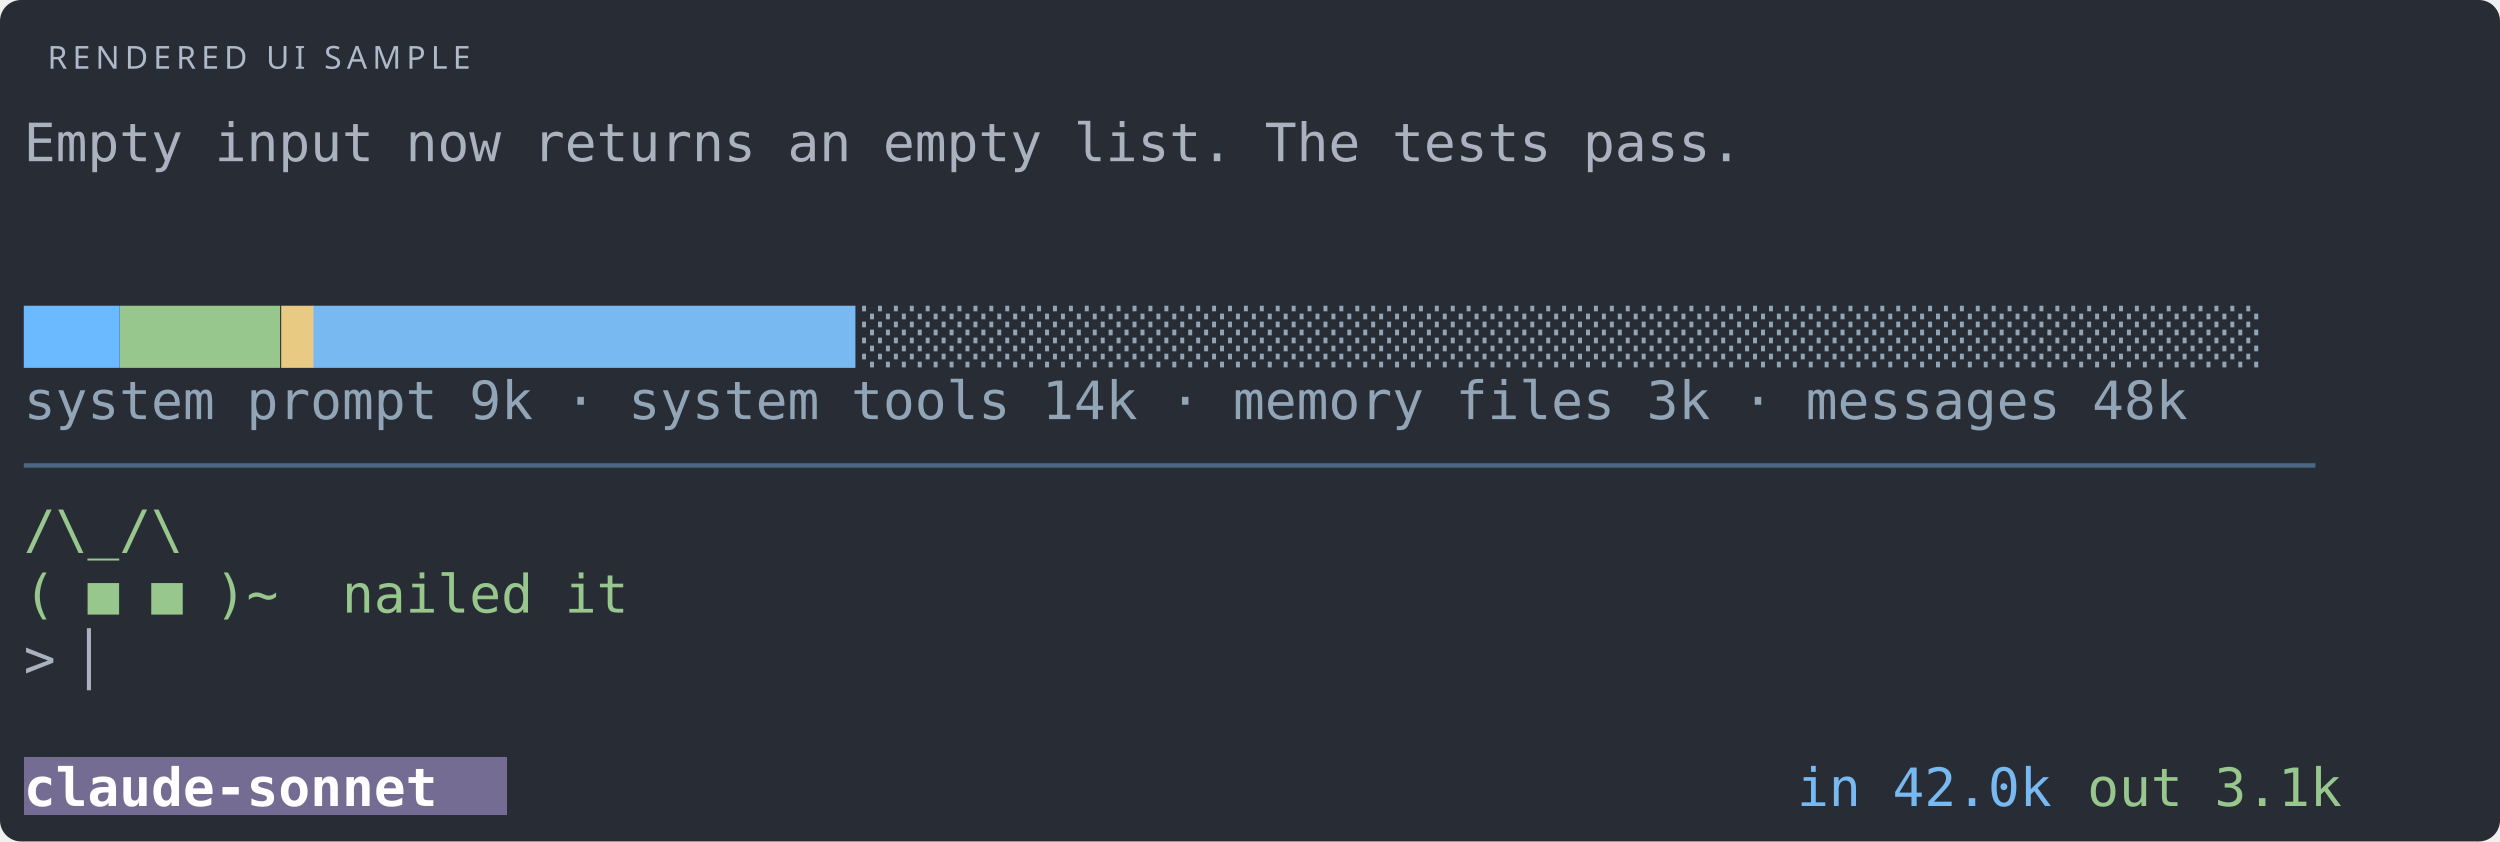
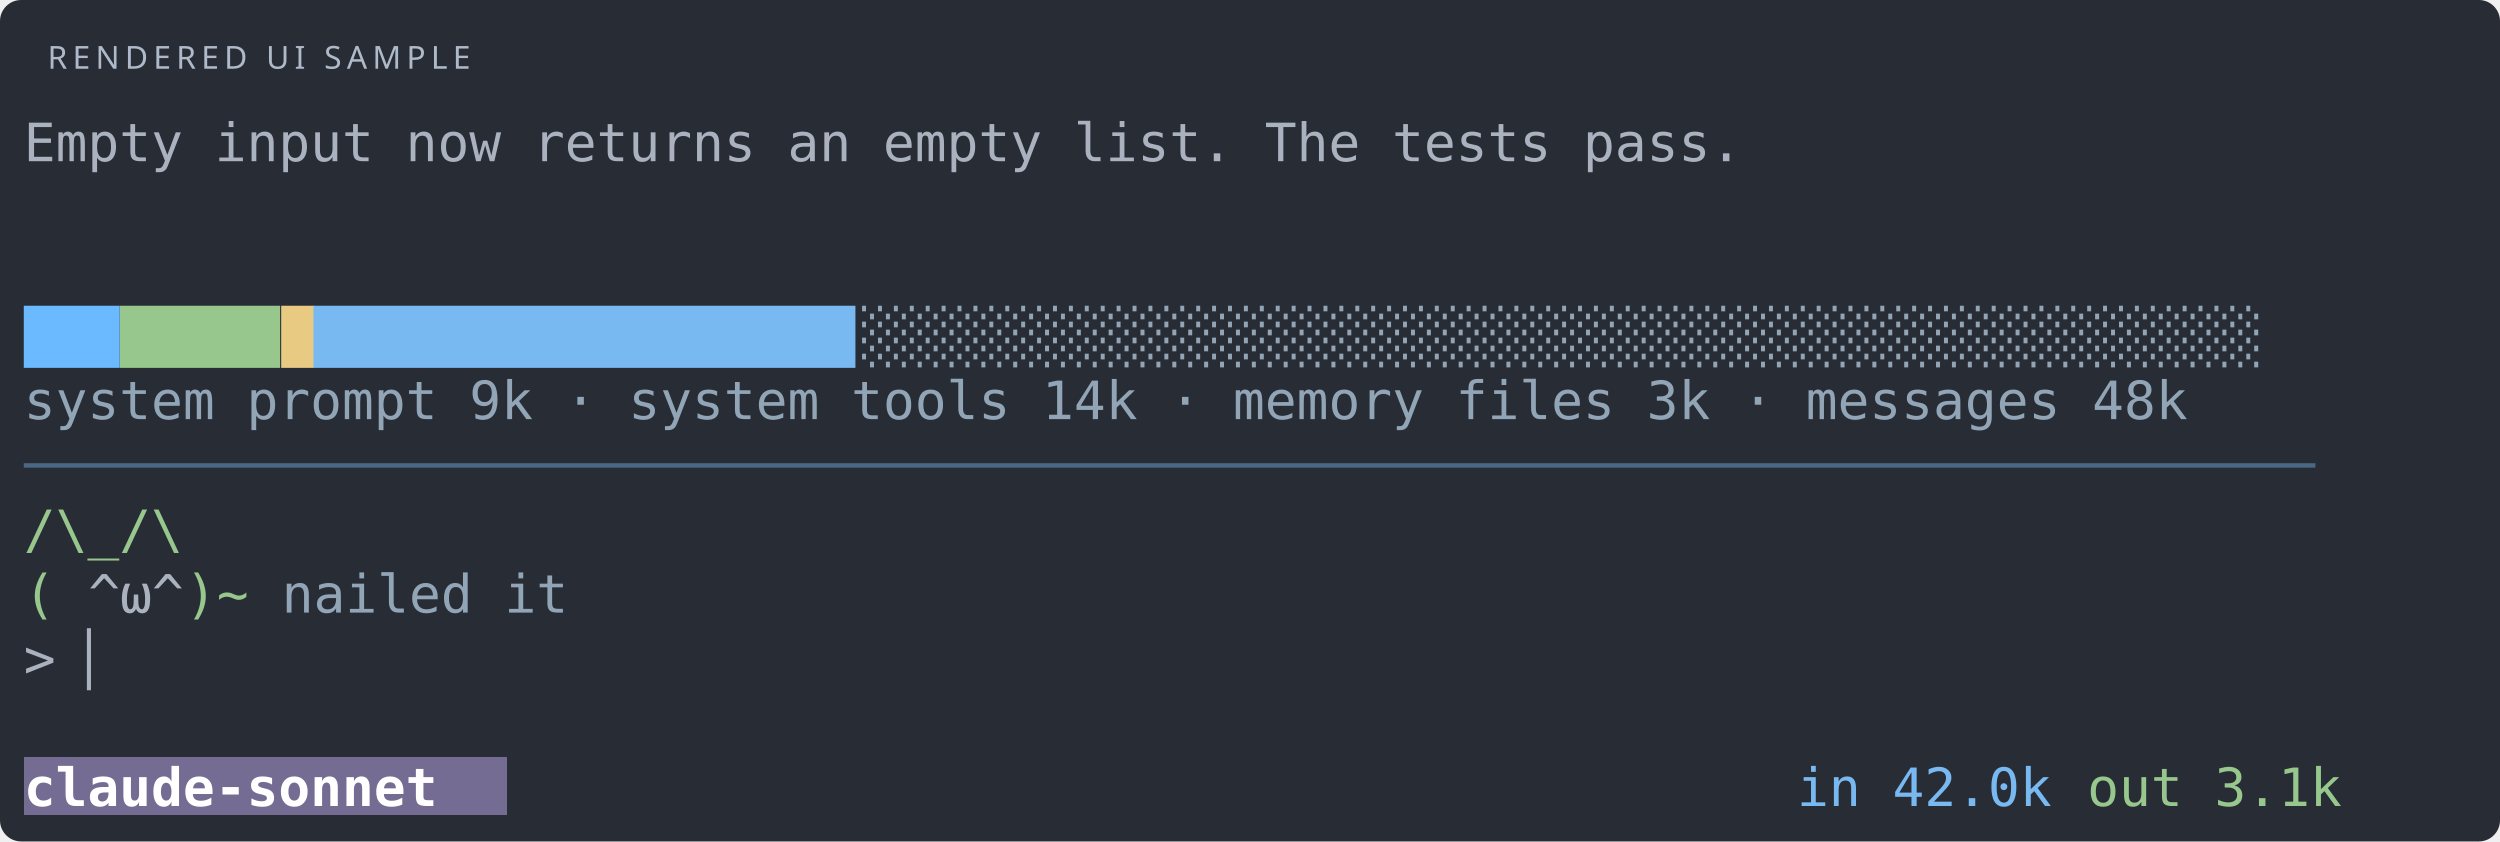
<svg xmlns="http://www.w3.org/2000/svg" viewBox="0 0 946 318.4">
  <style>
.plugins-overview-matrix {font-family:monospace;font-size:20px;line-height:24.4px}
.plugins-overview-r1 { fill: #abb2bf }
.plugins-overview-r2 { fill: #6bb9ff }
.plugins-overview-r3 { fill: #98c78d }
.plugins-overview-r4 { fill: #e8ca83 }
.plugins-overview-r5 { fill: #79b9f2 }
.plugins-overview-r6 { fill: #91a5b7 }
.plugins-overview-r7 { fill: #4a6884 }
.plugins-overview-r8 { fill: #ffffff;font-weight: bold }
</style>
  <defs>
    <clipPath id="plugins-overview-clip-terminal">
      <rect width="926.2" height="267.4" />
    </clipPath>
    <clipPath id="plugins-overview-line-0">
      <rect x="0" y="1.5" width="927.2" height="24.65" />
    </clipPath>
    <clipPath id="plugins-overview-line-1">
      <rect x="0" y="25.9" width="927.2" height="24.65" />
    </clipPath>
    <clipPath id="plugins-overview-line-2">
      <rect x="0" y="50.3" width="927.2" height="24.65" />
    </clipPath>
    <clipPath id="plugins-overview-line-3">
      <rect x="0" y="74.7" width="927.2" height="24.65" />
    </clipPath>
    <clipPath id="plugins-overview-line-4">
      <rect x="0" y="99.1" width="927.2" height="24.65" />
    </clipPath>
    <clipPath id="plugins-overview-line-5">
      <rect x="0" y="123.5" width="927.2" height="24.65" />
    </clipPath>
    <clipPath id="plugins-overview-line-6">
      <rect x="0" y="147.9" width="927.2" height="24.65" />
    </clipPath>
    <clipPath id="plugins-overview-line-7">
      <rect x="0" y="172.3" width="927.2" height="24.65" />
    </clipPath>
    <clipPath id="plugins-overview-line-8">
      <rect x="0" y="196.7" width="927.2" height="24.65" />
    </clipPath>
    <clipPath id="plugins-overview-line-9">
      <rect x="0" y="221.1" width="927.2" height="24.65" />
    </clipPath>
  </defs>
  <rect width="946" height="318.4" rx="8" fill="#282c34" />
  <text x="18" y="26" fill="#aebac9" font-family="sans-serif" font-size="12" letter-spacing="2">RENDERED UI SAMPLE</text>
  <g transform="translate(9, 41)" clip-path="url(#plugins-overview-clip-terminal)">
    <rect fill="#746c92" x="0" y="245.5" width="183" height="24.65" shape-rendering="crispEdges" />
    <g class="plugins-overview-matrix">
      <text class="plugins-overview-r1" x="0" y="20" textLength="683.2" clip-path="url(#plugins-overview-line-0)">  Empty input now returns an empty list. The tests pass.</text>
      <text class="plugins-overview-r1" x="927.2" y="20" textLength="12.2" clip-path="url(#plugins-overview-line-0)">
</text>
      <text class="plugins-overview-r1" x="927.2" y="44.4" textLength="12.2" clip-path="url(#plugins-overview-line-1)">
</text>
      <text class="plugins-overview-r1" x="927.2" y="68.8" textLength="12.2" clip-path="url(#plugins-overview-line-2)">
</text>
      <text class="plugins-overview-r2" x="0" y="93.2" textLength="36.6" clip-path="url(#plugins-overview-line-3)">███</text>
      <text class="plugins-overview-r3" x="36.6" y="93.2" textLength="61" clip-path="url(#plugins-overview-line-3)">█████</text>
      <text class="plugins-overview-r4" x="97.6" y="93.2" textLength="12.2" clip-path="url(#plugins-overview-line-3)">█</text>
      <text class="plugins-overview-r5" x="109.8" y="93.2" textLength="207.4" clip-path="url(#plugins-overview-line-3)">█████████████████</text>
      <text class="plugins-overview-r6" x="317.2" y="93.2" textLength="536.8" clip-path="url(#plugins-overview-line-3)">░░░░░░░░░░░░░░░░░░░░░░░░░░░░░░░░░░░░░░░░░░░░</text>
      <text class="plugins-overview-r1" x="927.2" y="93.2" textLength="12.2" clip-path="url(#plugins-overview-line-3)">
</text>
      <text class="plugins-overview-r6" x="0" y="117.6" textLength="829.6" clip-path="url(#plugins-overview-line-4)">system prompt 9k · system tools 14k · memory files 3k · messages 48k</text>
      <text class="plugins-overview-r1" x="927.2" y="117.6" textLength="12.2" clip-path="url(#plugins-overview-line-4)">
</text>
      <text class="plugins-overview-r7" x="0" y="142" textLength="878.4" clip-path="url(#plugins-overview-line-5)">────────────────────────────────────────────────────────────────────────</text>
      <text class="plugins-overview-r1" x="927.2" y="142" textLength="12.2" clip-path="url(#plugins-overview-line-5)">
</text>
      <text class="plugins-overview-r3" x="0" y="166.4" textLength="73.2" clip-path="url(#plugins-overview-line-6)"> /\_/\</text>
      <text class="plugins-overview-r1" x="927.2" y="166.4" textLength="12.2" clip-path="url(#plugins-overview-line-6)">
</text>
-       <text class="plugins-overview-r3" x="0" y="190.8" textLength="231.8" clip-path="url(#plugins-overview-line-7)">( ■ ■ )~  nailed it</text>
+       <text class="plugins-overview-r3" x="0" y="190.8" textLength="24.4" clip-path="url(#plugins-overview-line-7)">( </text>
+       <text class="plugins-overview-r1" x="24.4" y="190.8" textLength="36.6" clip-path="url(#plugins-overview-line-7)">^ω^</text>
+       <text class="plugins-overview-r3" x="61" y="190.8" textLength="36.6" clip-path="url(#plugins-overview-line-7)"> )~</text>
+       <text class="plugins-overview-r6" x="97.6" y="190.8" textLength="134.2" clip-path="url(#plugins-overview-line-7)">  nailed it</text>
      <text class="plugins-overview-r1" x="927.2" y="190.8" textLength="12.2" clip-path="url(#plugins-overview-line-7)">
</text>
      <text class="plugins-overview-r1" x="0" y="215.2" textLength="36.6" clip-path="url(#plugins-overview-line-8)">&gt; ▏</text>
      <text class="plugins-overview-r1" x="927.2" y="215.2" textLength="12.2" clip-path="url(#plugins-overview-line-8)">
</text>
      <text class="plugins-overview-r1" x="927.2" y="239.6" textLength="12.2" clip-path="url(#plugins-overview-line-9)">
</text>
      <text class="plugins-overview-r8" x="0" y="264" textLength="183" clip-path="url(#plugins-overview-line-10)"> claude-sonnet </text>
      <text class="plugins-overview-r5" x="671" y="264" textLength="97.6" clip-path="url(#plugins-overview-line-10)">in 42.0k</text>
      <text class="plugins-overview-r3" x="780.8" y="264" textLength="97.6" clip-path="url(#plugins-overview-line-10)">out 3.1k</text>
      <text class="plugins-overview-r1" x="927.2" y="264" textLength="12.2" clip-path="url(#plugins-overview-line-10)">
</text>
    </g>
  </g>
</svg>
